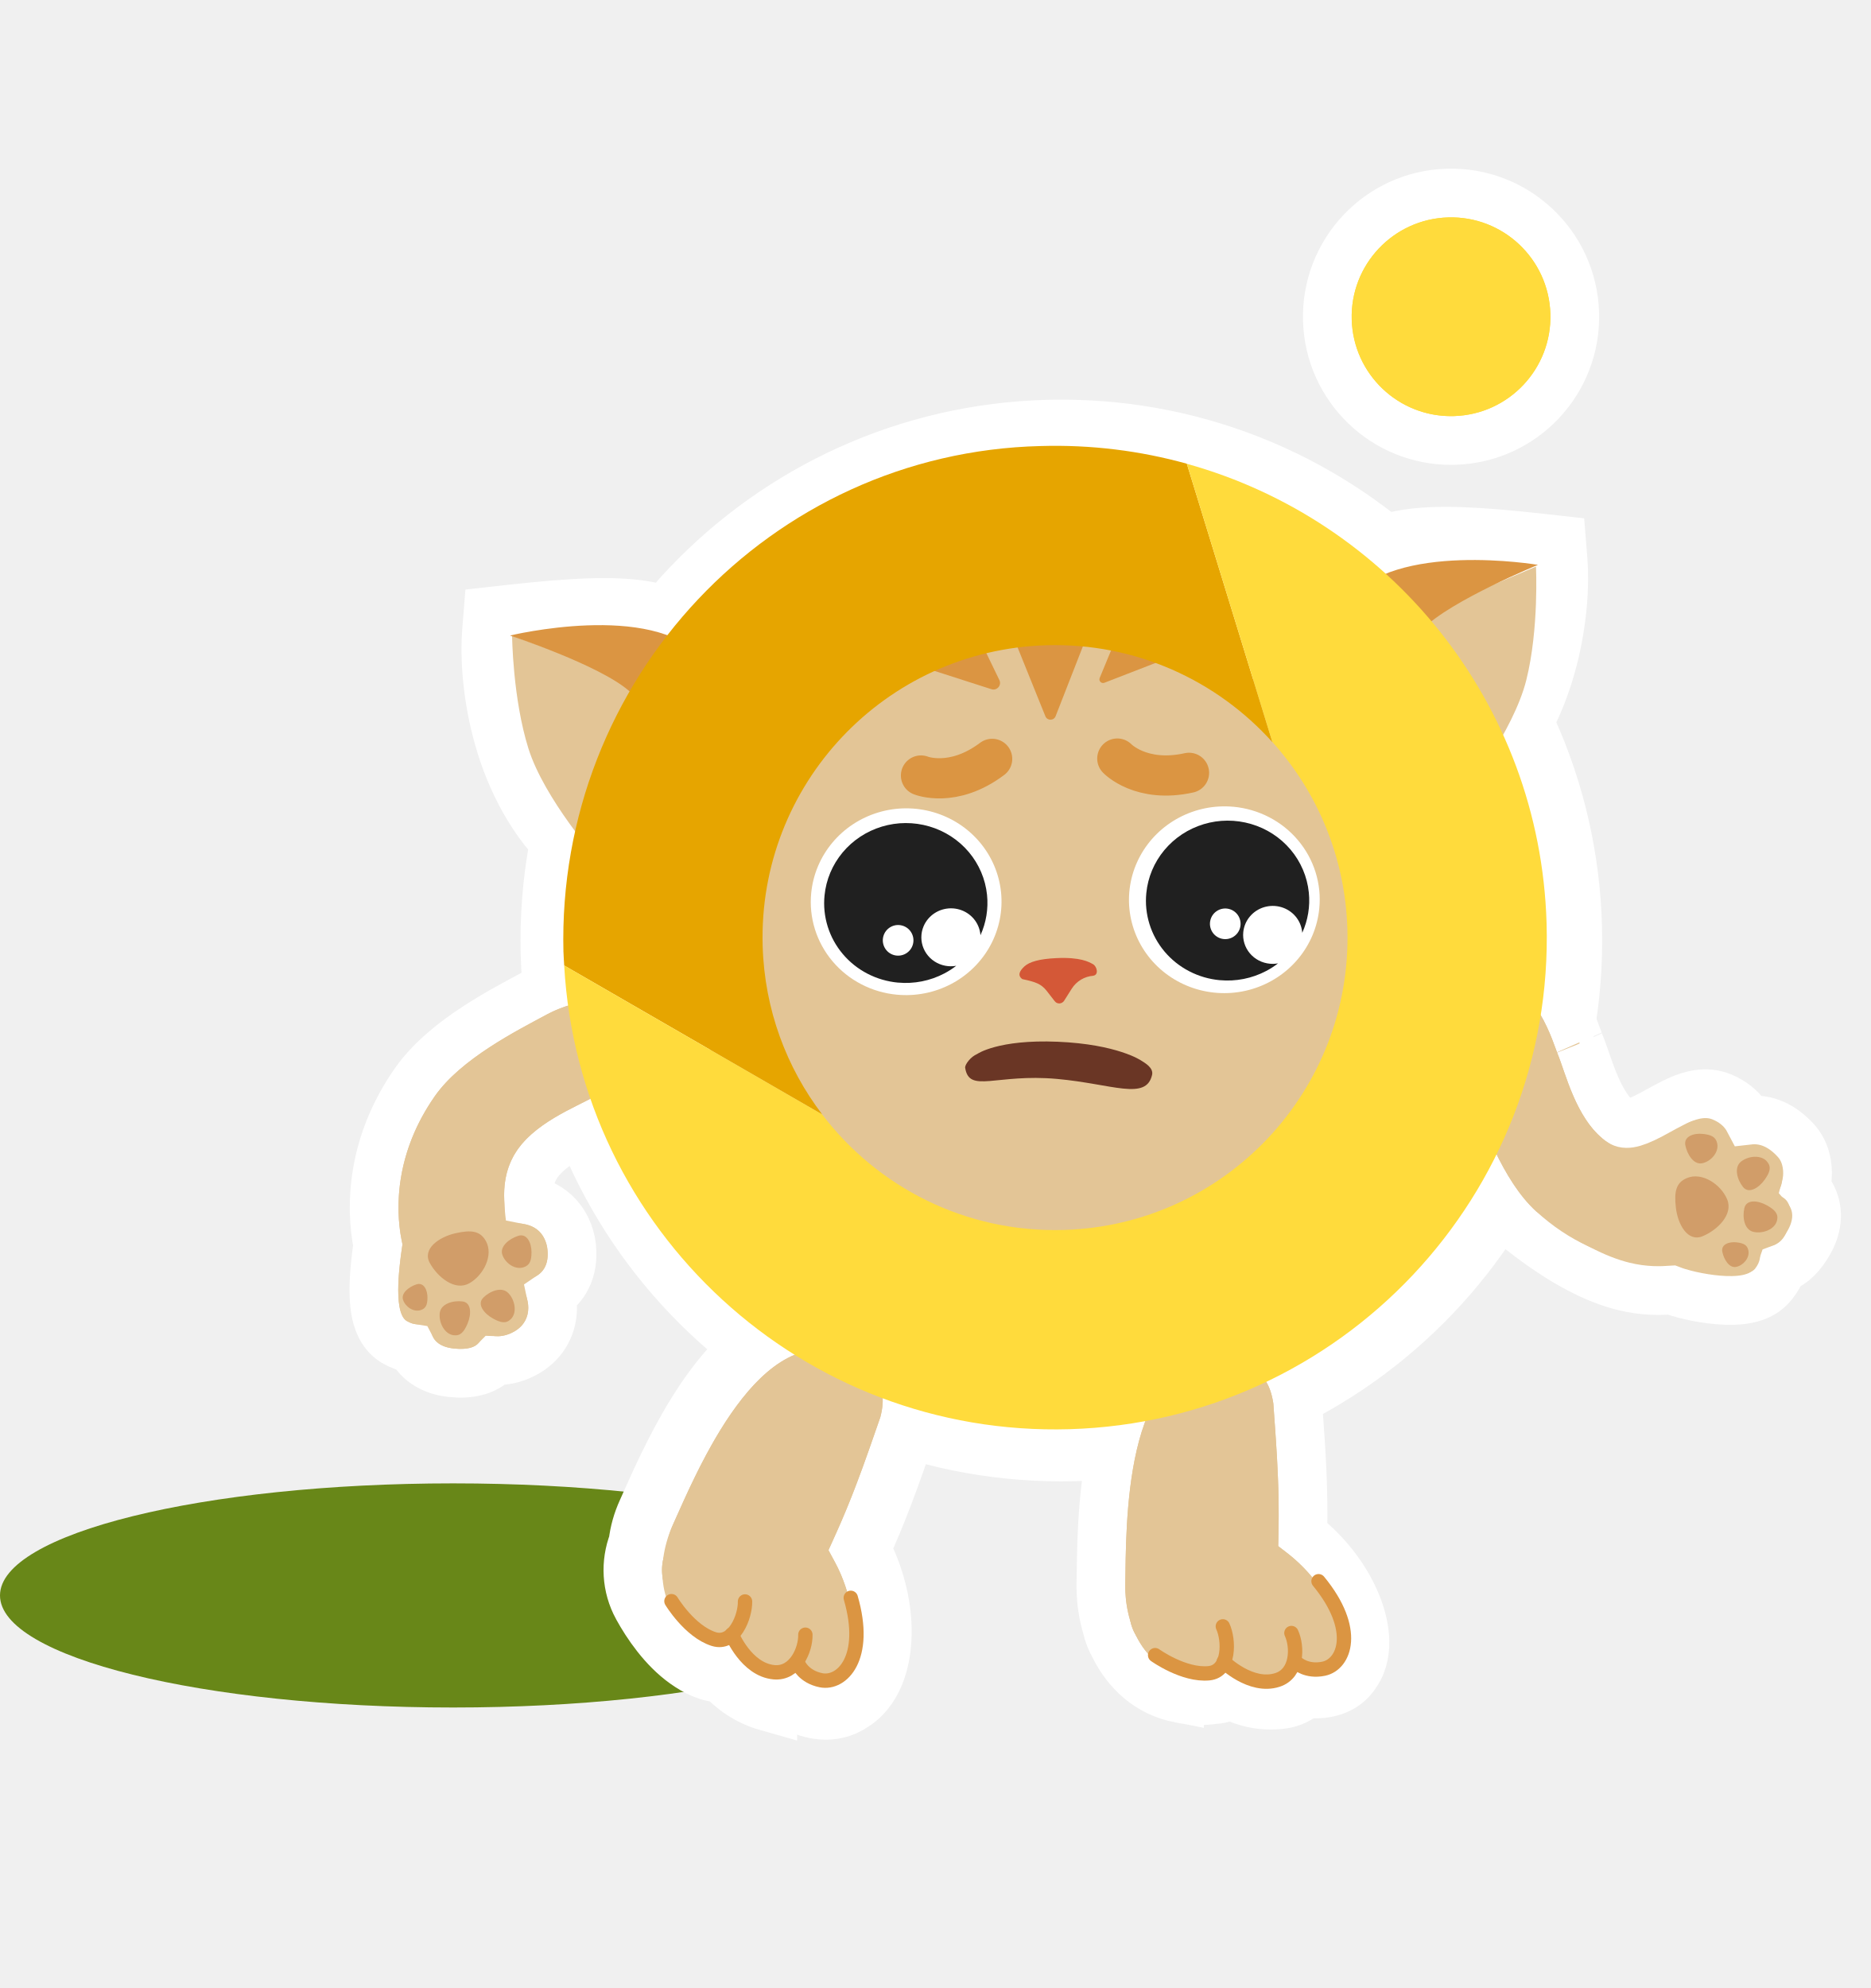
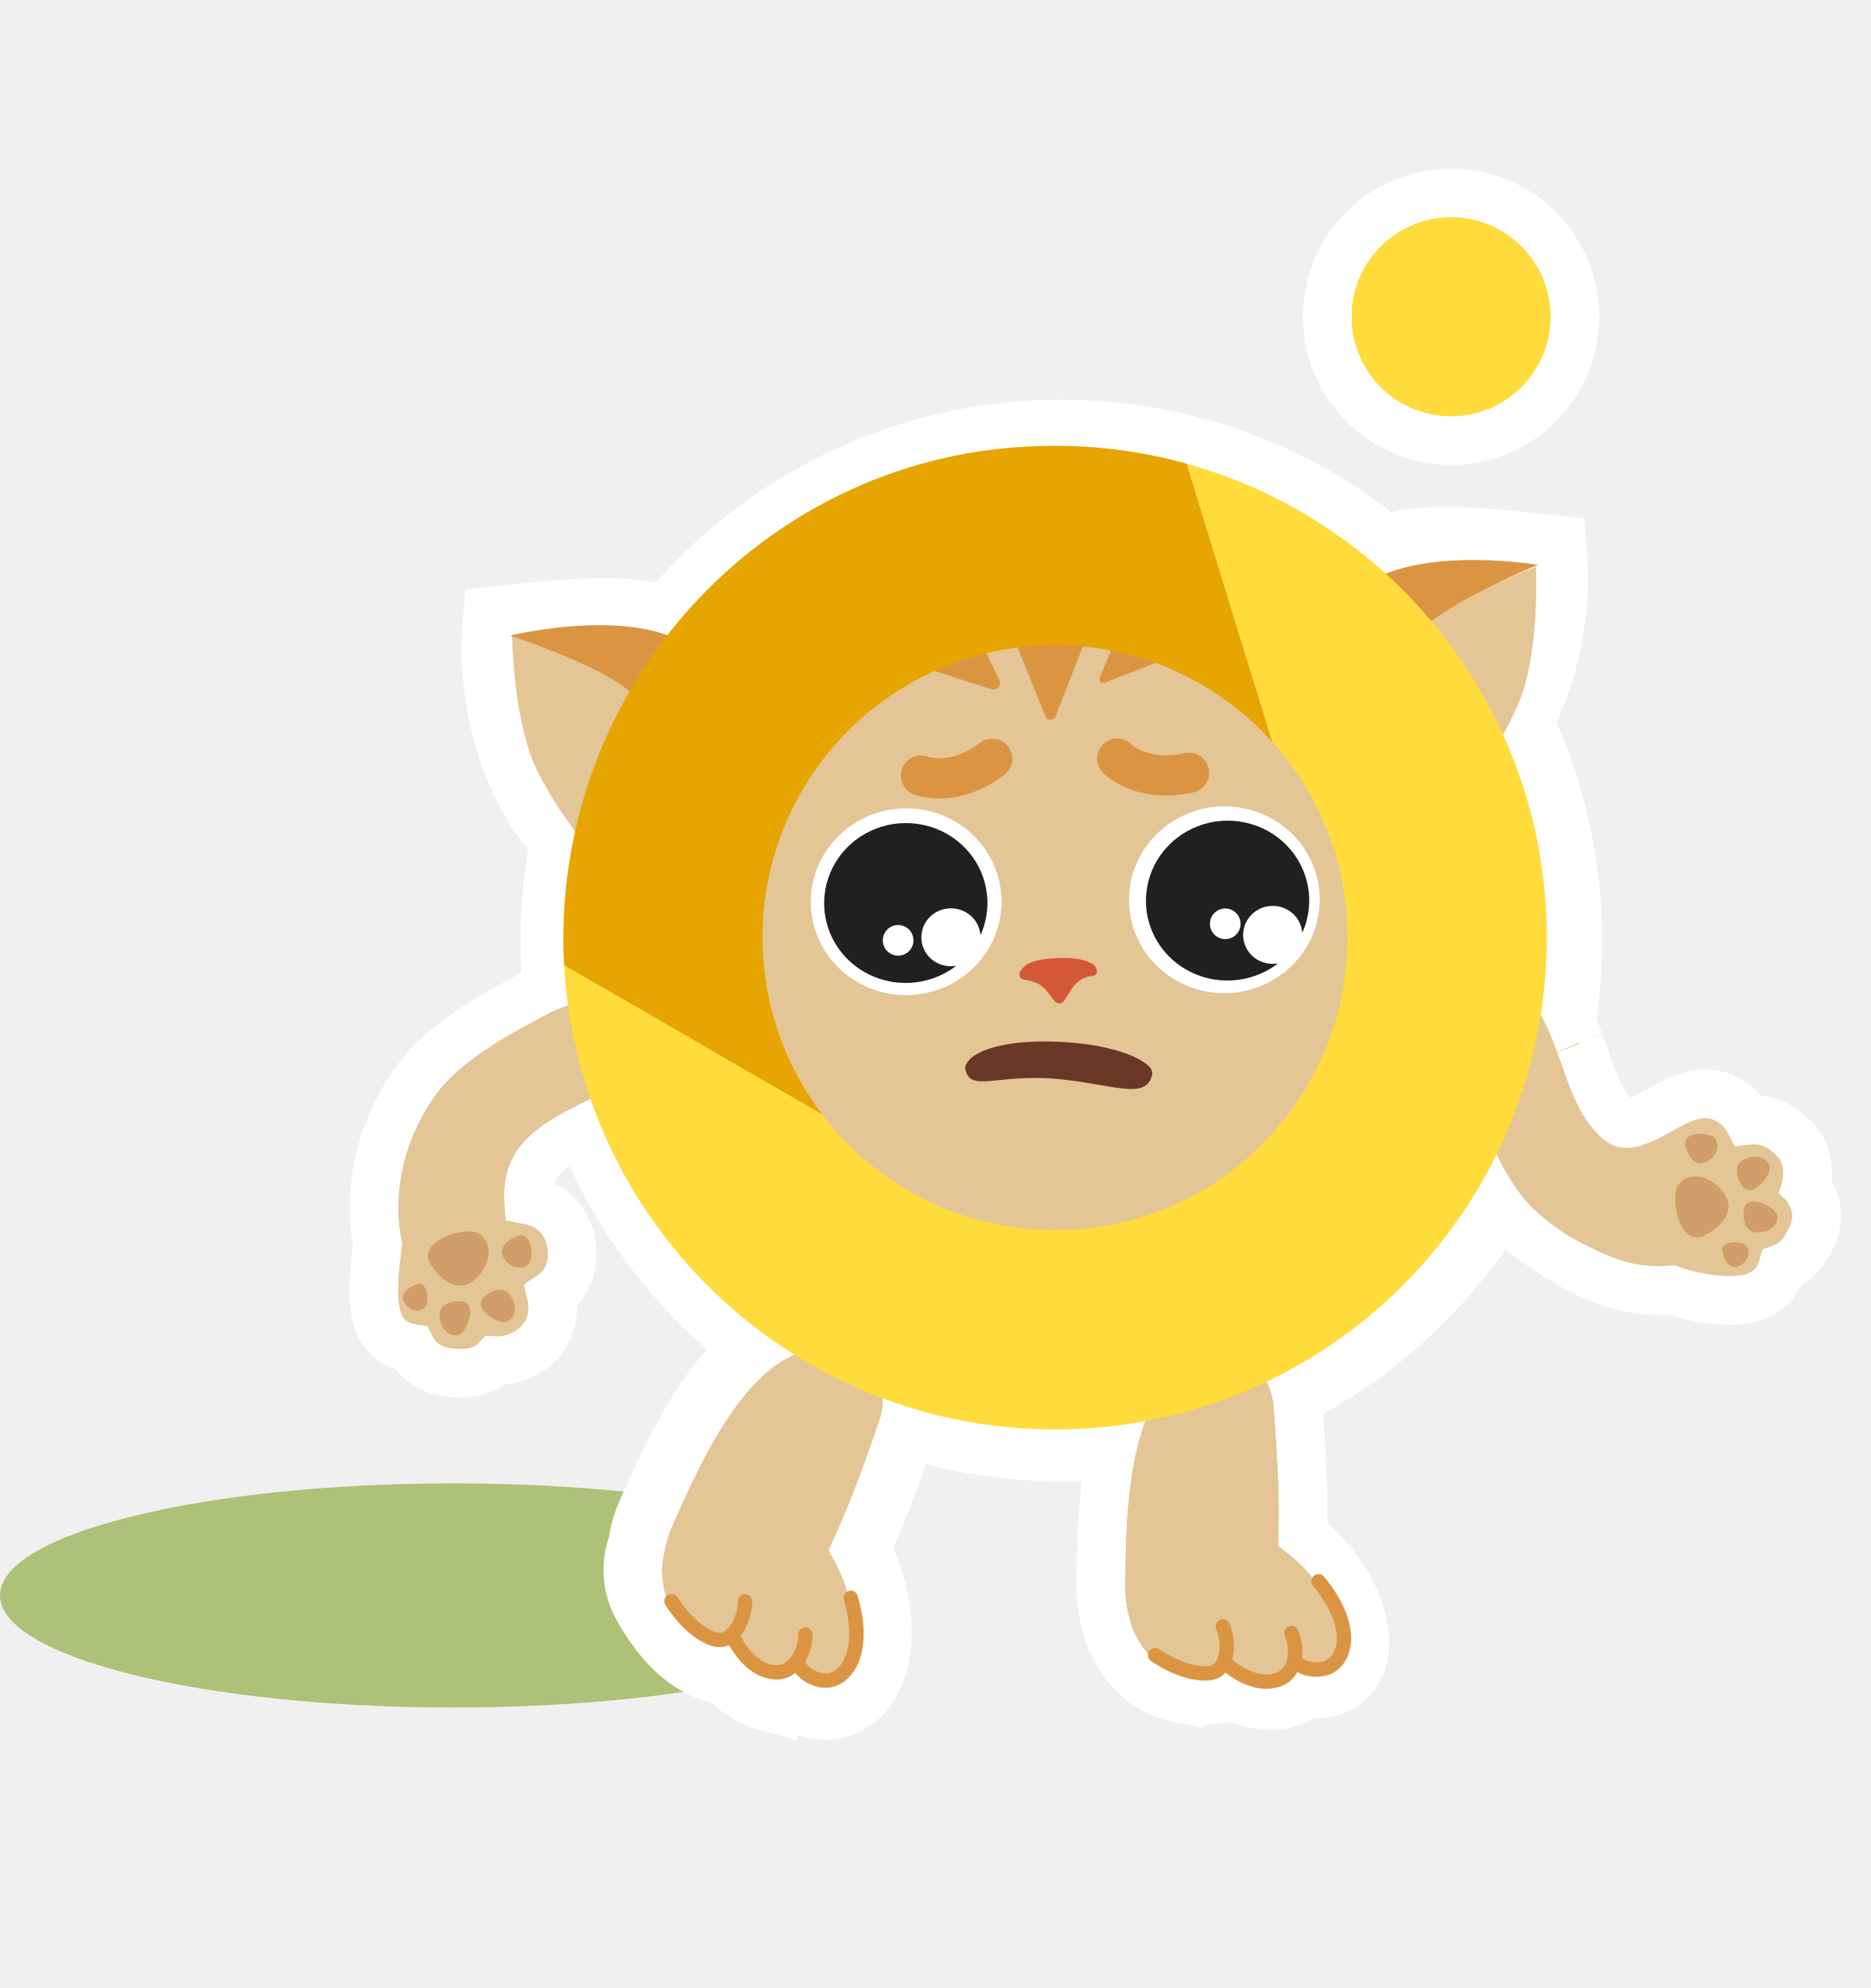
<svg xmlns="http://www.w3.org/2000/svg" width="192" height="204" viewBox="0 0 192 204" fill="none">
  <style>
  @media (prefers-reduced-motion: reduce) { * { animation: none !important; } }

  .cat        { transform-origin: 103px 176px;   animation: cat-sad 3.6s ease-in-out infinite; }
  .shiver     { animation: shiver 4s linear infinite; }
  .shadow     { transform-origin: 46.5px 164px;  animation: shadow-sad 3.6s ease-in-out infinite; }
  .arm-left   { transform-origin: 66px 112px;    animation: arm-left-hug 4s ease-in-out infinite; }
  .arm-right  { transform-origin: 152px 110px;   animation: arm-right-hug 4s ease-in-out infinite; }
  .ear-left   { transform-origin: 72px 86px;     animation: ear-left-droop 4s ease-in-out infinite; }
  .ear-right  { transform-origin: 137px 80px;    animation: ear-right-droop 4s ease-in-out infinite; }
  .face       { transform-origin: 106px 96px;    animation: face-sad 4s ease-in-out infinite; }
  .mouth      { transform-origin: 108.5px 109px; animation: mouth-quiver 4s linear infinite; }
  .eye-r      { transform-origin: 125.6px 92px;  animation: blink-sad 5s linear infinite; }
  .eye-l      { transform-origin: 93px 92px;     animation: blink-sad 5s linear infinite; }
  .ball       { animation: ball-drift 4.5s ease-in-out infinite alternate; }
  .ember      { transform-origin: 238px 158px;   animation: ember-glow 2.8s ease-in-out infinite alternate; }
  .spark      { animation: spark-fly 4.2s linear infinite; }
  .spark-2    { animation-name: spark-fly-b; animation-delay: -1.6s; animation-duration: 4.8s; }
  .spark-3    { animation-delay: -3.1s; animation-duration: 3.8s; }
  .chill      { opacity: 0; animation: chill-shake 4s linear infinite; }
  .chill-2    { animation-delay: .06s; }
  .chill-3    { animation-delay: .12s; }
+   .chill-4    { animation-delay: .18s; }
  .pit-ember  { animation: pit-glow 2.2s ease-in-out infinite; }
  .pe-2       { animation-delay: -.7s; animation-duration: 2.6s; }
  .pe-3       { animation-delay: -1.4s; animation-duration: 1.9s; }
  .pe-4       { animation-delay: -.35s; animation-duration: 2.4s; }

  @keyframes cat-sad {
    0%, 100% { transform: translateY(0) rotate(-1deg); }
    50%      { transform: translateY(1.5px) rotate(1deg) scale(1.01, .99); }
  }
  @keyframes shiver {
    0%, 60%, 82%, 100% { transform: translateX(0); }
    62% { transform: translateX(-.8px); }
    64% { transform: translateX(.8px); }
    66% { transform: translateX(-.8px); }
    68% { transform: translateX(.7px); }
    70% { transform: translateX(-.6px); }
    72% { transform: translateX(.5px); }
    74% { transform: translateX(-.4px); }
    76% { transform: translateX(.3px); }
    78% { transform: translateX(-.2px); }
    80% { transform: translateX(.1px); }
  }
  @keyframes shadow-sad {
    0%, 100% { transform: scale(1, 1); }
    50%      { transform: scale(.985, .97); }
  }
  @keyframes arm-left-hug {
    0%, 100% { transform: translateY(0) rotate(-4deg); }
    25%      { transform: translateY(0) rotate(-2.5deg); }
    54%, 80% { transform: translateY(-1.5px) rotate(-11deg); }
    90%      { transform: translateY(0) rotate(-5deg); }
  }
  @keyframes arm-right-hug {
    0%, 100% { transform: translateY(0) rotate(4deg); }
    25%      { transform: translateY(0) rotate(2.5deg); }
    54%, 80% { transform: translateY(-1.5px) rotate(11deg); }
    90%      { transform: translateY(0) rotate(5deg); }
  }
  @keyframes ear-left-droop {
    0%, 100% { transform: rotate(-1.5deg); }
    25%      { transform: rotate(.5deg); }
    54%, 80% { transform: rotate(-4deg); }
    90%      { transform: rotate(-1deg); }
  }
  @keyframes ear-right-droop {
    0%, 100% { transform: rotate(1.5deg); }
    25%      { transform: rotate(-.5deg); }
    54%, 80% { transform: rotate(4deg); }
    90%      { transform: rotate(1deg); }
  }
  @keyframes face-sad {
    0%, 100% { transform: translate(0, 0); }
    25%      { transform: translate(0, .6px); }
    54%, 80% { transform: translate(0, 1.8px); }
    90%      { transform: translate(0, .4px); }
  }
  @keyframes mouth-quiver {
    0%, 58%, 82%, 100% { transform: scale(1, 1); }
    60% { transform: scale(1.06, 1.3); }
    62% { transform: scale(.98, .82); }
    64% { transform: scale(1.07, 1.35); }
    66% { transform: scale(.97, .8); }
    68% { transform: scale(1.06, 1.3); }
    70% { transform: scale(.98, .85); }
    72% { transform: scale(1.05, 1.25); }
    74% { transform: scale(.99, .9); }
    76% { transform: scale(1.03, 1.15); }
    78% { transform: scale(1, .95); }
  }
  @keyframes blink-sad {
    0%, 86%, 94%, 100% { transform: scaleY(1); }
    89%, 91%           { transform: scaleY(.12); }
  }
  @keyframes ball-drift {
    from { transform: translateY(0); }
    to   { transform: translateY(-3px); }
  }
  @keyframes ember-glow {
    from { opacity: .04; transform: scale(1); }
    to   { opacity: .12; transform: scale(1.06); }
  }
  @keyframes spark-fly {
    0%   { transform: translate(0, 0); opacity: 0; }
    8%   { opacity: .9; }
    25%  { transform: translate(5px, -30px); opacity: .55; }
    45%  { transform: translate(-2px, -58px); opacity: .8; }
    65%  { transform: translate(6px, -85px); opacity: .4; }
    85%  { transform: translate(10px, -108px); opacity: .6; }
    100% { transform: translate(12px, -122px); opacity: 0; }
  }
  @keyframes spark-fly-b {
    0%   { transform: translate(0, 0); opacity: 0; }
    8%   { opacity: .85; }
    25%  { transform: translate(-4px, -28px); opacity: .5; }
    45%  { transform: translate(3px, -55px); opacity: .75; }
    65%  { transform: translate(-6px, -82px); opacity: .35; }
    85%  { transform: translate(-9px, -105px); opacity: .55; }
    100% { transform: translate(-11px, -118px); opacity: 0; }
  }
  @keyframes pit-glow {
    0%, 100% { opacity: .35; }
    50%      { opacity: .95; }
  }
  @keyframes chill-shake {
+     /* пик — 1: сама прозрачность 0.7 сидит в stroke-opacity штриха, как в макете */
    0%, 56%, 84%, 100% { opacity: 0; transform: translateX(0); }
-     60% { opacity: .85; transform: translateX(-2px); }
-     63% { opacity: .85; transform: translateX(2px); }
-     66% { opacity: .85; transform: translateX(-2px); }
-     69% { opacity: .85; transform: translateX(2px); }
-     72% { opacity: .8;  transform: translateX(-1.6px); }
-     75% { opacity: .75; transform: translateX(1.2px); }
-     78% { opacity: .6;  transform: translateX(-.8px); }
-     81% { opacity: .35; transform: translateX(.4px); }
+     60% { opacity: 1;   transform: translateX(-2px); }
+     63% { opacity: 1;   transform: translateX(2px); }
+     66% { opacity: 1;   transform: translateX(-2px); }
+     69% { opacity: 1;   transform: translateX(2px); }
+     72% { opacity: .94; transform: translateX(-1.6px); }
+     75% { opacity: .88; transform: translateX(1.2px); }
+     78% { opacity: .71; transform: translateX(-.8px); }
+     81% { opacity: .41; transform: translateX(.4px); }
  }
</style>
  <g class="shadow">
-     <ellipse cx="46.5" cy="163.717" rx="46.5" ry="11.5" fill="#597B01" fill-opacity="0.9" />
+     <ellipse cx="46.5" cy="163.717" rx="46.5" ry="11.5" fill="#6C9203" fill-opacity="0.5" />
  </g>
  <g class="cat">
    <g class="shiver">
      <circle cx="108.916" cy="96.51" r="53" fill="white" stroke="white" stroke-width="5" />
      <g class="arm-left">
        <path d="M54.12 138.74C55.893 137.679 56.699 135.963 56.711 134.24C56.714 133.794 56.664 133.355 56.572 132.929C57.171 132.523 57.758 131.939 58.169 131.113C58.632 130.182 58.78 129.133 58.672 128.021L58.61 127.541L58.6 127.478L58.587 127.415C58.332 126.213 57.779 125.214 56.968 124.469C56.179 123.743 55.284 123.386 54.528 123.21C54.432 123.188 54.338 123.169 54.245 123.151C54.192 121.874 54.336 120.821 54.909 119.795C55.511 118.72 56.662 117.755 58.144 116.862C58.862 116.43 59.596 116.05 60.303 115.693C60.961 115.362 61.707 114.997 62.265 114.668L62.271 114.664C62.25 114.677 62.261 114.669 62.352 114.622C62.435 114.578 62.526 114.532 62.66 114.462C62.914 114.33 63.25 114.154 63.63 113.941C64.382 113.521 65.349 112.934 66.27 112.206C67.168 111.497 68.171 110.541 68.835 109.341C69.494 108.152 69.847 106.65 69.356 105.037L69.246 104.712L69.118 104.391C67.746 101.145 64.71 100.132 62.116 100.086C59.499 100.039 56.79 100.901 54.948 101.893C53.432 102.71 51.105 103.912 48.841 105.393C46.599 106.859 44.188 108.744 42.574 111.052L42.573 111.053C38.156 117.374 37.961 123.709 38.766 127.762C38.644 128.606 38.434 130.146 38.381 131.666C38.349 132.576 38.368 133.611 38.54 134.548C38.681 135.317 39.054 136.796 40.367 137.644L40.409 137.671L40.452 137.696C41.051 138.05 41.645 138.258 42.217 138.349C42.446 138.79 42.767 139.225 43.21 139.613C44.069 140.366 45.168 140.752 46.372 140.871L46.376 140.872C48.053 141.036 49.699 140.782 50.845 139.616C51.891 139.655 53.037 139.389 54.12 138.74Z" fill="#E3C596" stroke="white" stroke-width="5" />
        <path fill-rule="evenodd" clip-rule="evenodd" d="M51.988 130.264C50.934 134.224 45.084 135.448 42.192 130.212C40.938 127.942 39.189 120.259 44.623 112.485C47.303 108.651 53.003 105.78 56.134 104.094C59.228 102.428 65.284 101.238 66.903 105.585C68.248 109.194 61.707 112.091 60.995 112.515C59.134 113.612 54.571 115.28 52.727 118.575C50.46 122.628 52.904 126.841 51.989 130.266L51.988 130.264Z" fill="#E3C596" />
        <path fill-rule="evenodd" clip-rule="evenodd" d="M51.959 125.574C52.35 125.607 55.506 124.942 56.141 127.934C56.72 131.565 53.208 131.393 53.208 131.393C53.208 131.393 53.038 131.353 53.207 131.566C54.449 133.099 54.768 135.438 52.835 136.595C51.279 137.528 49.752 137.049 49.553 136.441C49.495 137.216 49.432 138.658 46.619 138.384C43.272 138.051 44.375 135.119 44.375 135.119C44.375 135.119 43.434 136.554 41.723 135.543C40.222 134.574 41.115 128.999 41.304 127.673C41.295 126.499 43.712 124.818 46.538 124.087C50.328 123.774 51.845 125.434 51.958 125.572L51.959 125.574Z" fill="#E3C596" />
        <path d="M44.114 129.617C43.299 128.156 45.041 126.933 46.753 126.548C48.323 126.198 49.264 126.277 49.861 127.348C50.676 128.809 49.612 130.875 48.151 131.69C46.691 132.505 44.927 131.078 44.114 129.617Z" fill="#D19D69" />
        <path d="M47.451 133.545C48.403 133.659 48.38 134.895 47.978 135.83C47.61 136.686 47.256 137.1 46.559 137.017C45.607 136.903 45.011 135.699 45.127 134.735C45.245 133.772 46.499 133.429 47.449 133.546L47.451 133.545Z" fill="#D19D69" />
        <path d="M49.592 133.167C48.912 133.841 49.687 134.801 50.577 135.294C51.394 135.744 51.929 135.854 52.425 135.361C53.106 134.687 52.839 133.369 52.156 132.68C51.472 131.991 50.271 132.49 49.591 133.164L49.592 133.167Z" fill="#D19D69" />
        <path d="M53.185 126.815C54.09 126.53 54.546 127.562 54.543 128.498C54.54 129.355 54.379 129.84 53.717 130.048C52.812 130.333 51.809 129.575 51.542 128.73C51.277 127.885 52.28 127.1 53.185 126.815Z" fill="#D19D69" />
        <path d="M42.743 131.795C43.502 131.556 43.876 132.399 43.868 133.164C43.859 133.866 43.723 134.264 43.167 134.439C42.408 134.677 41.575 134.063 41.358 133.372C41.142 132.683 41.986 132.033 42.743 131.795Z" fill="#D19D69" />
      </g>
      <g class="arm-right">
        <path d="M185.621 127.514C186.436 126.102 186.74 124.43 185.995 122.856C185.807 122.459 185.57 122.111 185.303 121.804C185.391 121.477 185.447 121.155 185.474 120.849C185.577 119.658 185.307 118.179 184.352 117.102C182.914 115.48 181.223 114.748 179.443 114.953C179.37 114.815 179.289 114.675 179.197 114.537C178.619 113.672 177.771 113.005 176.702 112.562C175.036 111.872 173.407 112.418 172.431 112.834C171.437 113.258 170.241 113.962 169.452 114.38C167.375 115.48 166.708 115.414 166.228 115.055L166.045 114.91C165.139 114.155 164.391 112.946 163.745 111.458C163.411 110.69 163.131 109.913 162.871 109.165C162.69 108.644 162.497 108.07 162.305 107.564L162.114 107.085L162.112 107.081C162.122 107.103 162.115 107.091 162.08 106.993C162.048 106.905 162.014 106.81 161.963 106.667C161.866 106.398 161.735 106.042 161.574 105.637C161.256 104.837 160.802 103.801 160.202 102.791C159.618 101.808 158.802 100.689 157.701 99.872C156.536 99.008 154.973 98.442 153.167 98.853C149.524 99.682 148.039 102.659 147.638 105.308C147.246 107.896 147.744 110.696 148.484 112.653L148.485 112.656C149.095 114.261 149.98 116.729 151.149 119.167C152.307 121.582 153.858 124.222 155.934 126.126L156.004 126.191L156.078 126.249C160.49 129.717 163.883 131.321 166.601 131.996C168.816 132.547 170.575 132.442 171.53 132.38C171.98 132.552 172.467 132.695 172.904 132.808C173.703 133.014 174.649 133.201 175.604 133.319C176.542 133.434 177.588 133.495 178.55 133.402C179.347 133.324 180.789 133.085 181.764 131.977L182.003 131.689C182.383 131.204 182.674 130.688 182.86 130.144C184.09 129.688 184.954 128.669 185.621 127.514Z" fill="#E3C596" stroke="white" stroke-width="5" />
        <path fill-rule="evenodd" clip-rule="evenodd" d="M176.22 119.327C180.006 120.895 180.448 126.856 174.874 129.03C172.461 129.973 164.614 130.695 157.623 124.284C154.176 121.122 152.084 115.09 150.822 111.768C149.579 108.48 149.197 102.32 153.722 101.29C157.476 100.436 159.487 107.297 159.812 108.06C160.654 110.049 161.704 114.791 164.729 117.056C168.448 119.84 172.944 117.971 176.223 119.329L176.22 119.327Z" fill="#E3C596" />
        <path fill-rule="evenodd" clip-rule="evenodd" d="M171.565 118.74C171.65 118.355 171.406 115.143 174.456 114.908C178.131 114.814 177.498 118.273 177.498 118.273C177.498 118.273 177.435 118.437 177.668 118.294C179.351 117.266 181.712 117.258 182.605 119.326C183.323 120.993 182.647 122.441 182.019 122.559C182.781 122.717 184.201 122.972 183.558 125.724C182.788 128.998 180.025 127.518 180.025 127.518C180.025 127.518 181.322 128.641 180.098 130.204C178.938 131.562 173.532 129.941 172.241 129.58C171.078 129.434 169.729 126.817 169.378 123.92C169.567 120.121 171.412 118.837 171.565 118.74Z" fill="#E3C596" />
        <path d="M174.734 126.852C176.276 126.204 177.889 124.609 177.241 123.066C176.593 121.523 174.657 120.239 173.114 120.887C171.985 121.359 171.8 122.288 171.976 123.888C172.167 125.634 173.191 127.499 174.734 126.852ZM176.226 117.352C176.091 116.672 175.626 116.457 174.776 116.359C173.844 116.253 172.771 116.593 172.952 117.523C173.134 118.454 173.805 119.54 174.674 119.369C175.543 119.198 176.407 118.283 176.226 117.352ZM178.162 130.003C178.872 129.866 179.576 129.103 179.423 128.322C179.311 127.752 178.93 127.571 178.233 127.486C177.472 127.393 176.595 127.671 176.747 128.452C176.902 129.231 177.453 130.144 178.162 130.003ZM181.093 121.057C181.631 120.295 181.799 119.775 181.363 119.227C180.769 118.475 179.43 118.593 178.671 119.196C177.91 119.799 178.273 121.049 178.867 121.8C179.461 122.551 180.505 121.887 181.093 121.057ZM182.361 125.236C182.523 124.555 182.148 124.156 181.338 123.695C180.455 123.192 179.231 123.033 179.01 123.965L179.01 123.968C178.789 124.899 178.993 126.186 179.936 126.407C180.879 126.628 182.141 126.17 182.361 125.236Z" fill="#D19D69" />
      </g>
      <path d="M88.536 136.469C90.983 137.685 92.552 139.355 93.224 141.397C93.781 143.087 93.591 144.658 93.35 145.742L93.244 146.175L93.215 146.292L93.176 146.405C91.351 151.684 90.24 154.799 88.366 158.954C89.823 161.715 90.501 164.598 90.553 167.115C90.583 168.595 90.399 170.046 89.955 171.32C89.544 172.501 88.796 173.824 87.485 174.662C85.372 176.145 83.062 175.356 82.02 174.851C81.881 174.784 81.747 174.712 81.616 174.64C81.481 174.68 81.342 174.718 81.196 174.748C80.427 174.904 79.617 174.869 78.804 174.638L78.804 174.639C76.883 174.094 75.338 172.988 74.243 171.725C72.839 171.729 71.568 171.067 70.51 170.315C68.429 168.833 66.83 166.493 65.858 164.718L65.856 164.715C64.772 162.73 64.659 160.411 65.448 158.372C65.57 157.294 65.869 156.219 66.349 155.165L67.411 152.796C68.703 149.952 70.667 145.887 73.161 142.503C74.825 140.245 76.909 138.025 79.436 136.701C82.106 135.303 85.216 134.948 88.45 136.428L88.494 136.448L88.536 136.469Z" fill="#E3C596" stroke="white" stroke-width="6" />
      <path fill-rule="evenodd" clip-rule="evenodd" d="M70.936 167.363C74.323 169.876 79.524 168.984 81.887 165.492C86.512 156.272 87.558 153.476 90.34 145.426C90.799 143.647 91.02 141.054 87.201 139.156C78.029 134.957 71.412 151.277 69.08 156.406C67.332 160.246 67.442 164.999 70.939 167.363L70.936 167.363Z" fill="#E3C596" />
      <path fill-rule="evenodd" clip-rule="evenodd" d="M79.623 171.753C77.326 171.101 75.863 169.272 75.459 167.978C74.985 168.615 74.303 169.333 72.25 167.871C70.711 166.775 69.376 164.898 68.489 163.277C67.65 161.741 67.768 159.863 68.787 158.438C70.262 156.375 72.489 153.462 73.509 153.129C77.154 151.939 80.722 154.165 82.608 156.206C88.574 161.994 88.48 170.594 85.813 172.173C84.335 173.276 82.001 171.419 81.8 170.957C81.789 170.933 81.143 172.185 79.621 171.752L79.623 171.753Z" fill="#E3C596" />
      <path d="M68.905 164.305C68.905 164.305 70.769 167.401 73.241 168.191C75.327 168.856 76.496 165.862 76.455 164.336" stroke="#DB9542" stroke-width="1.473" stroke-linecap="round" stroke-linejoin="round" />
      <path d="M75.099 167.713C75.099 167.713 76.573 171.338 79.434 171.599C81.616 171.799 82.689 169.27 82.648 167.745" stroke="#DB9542" stroke-width="1.473" stroke-linecap="round" stroke-linejoin="round" />
      <path d="M81.948 170.798C81.948 170.798 82.478 172.063 84.251 172.419C86.4 172.85 89.096 170.124 87.307 163.962" stroke="#DB9542" stroke-width="1.473" stroke-linecap="round" stroke-linejoin="round" />
      <path d="M131.353 139.502C132.448 140.74 132.87 142.157 133.068 143.203L133.141 143.628L133.157 143.727L133.164 143.826C133.581 149.489 133.789 152.79 133.699 157.446C136.167 159.386 137.944 161.77 138.982 164.052C139.576 165.359 139.962 166.706 140.053 167.98C140.137 169.167 139.977 170.553 139.189 171.714C137.985 173.684 135.796 173.874 134.686 173.825C134.466 173.815 134.251 173.791 134.043 173.764C133.445 174.32 132.625 174.762 131.556 174.902C129.572 175.161 127.755 174.714 126.337 173.993C126.228 174.029 126.117 174.062 126.007 174.095C125.533 174.288 125.045 174.38 124.57 174.41C123.429 174.576 122.238 174.549 121.049 174.283L121.049 174.284C117.818 173.67 115.615 171.516 114.364 168.988C114.005 168.369 113.743 167.699 113.585 166.999C113.202 165.719 113.001 164.372 112.978 163.035L112.978 162.447C113.033 159.756 112.963 153.623 114.219 148.227C114.848 145.528 115.864 142.75 117.594 140.62C119.408 138.386 121.984 136.913 125.368 136.992L125.408 136.993L125.447 136.995C128.075 137.14 130.037 138.015 131.353 139.502Z" fill="#E3C596" stroke="white" stroke-width="5" />
      <path fill-rule="evenodd" clip-rule="evenodd" d="M115.478 162.498C115.593 156.866 115.223 139.258 125.31 139.492C129.567 139.726 130.39 142.196 130.671 144.01C131.297 152.506 131.44 155.489 130.834 165.784C130.045 169.925 125.62 172.801 121.516 171.828C117.369 171.04 115.391 166.716 115.478 162.498Z" fill="#E3C596" />
      <path fill-rule="evenodd" clip-rule="evenodd" d="M132.918 170.835C133.286 171.178 136.163 171.963 137.084 170.366C138.907 167.86 135.598 159.921 127.831 156.964C125.291 155.836 121.133 155.2 118.256 157.733C117.45 158.439 116.557 161.996 116.016 164.474C115.643 166.184 116.278 167.959 117.656 169.036C119.11 170.176 121.078 171.372 122.926 171.77C125.388 172.301 125.731 171.373 125.916 170.6C126.798 171.63 128.864 172.733 131.233 172.423C132.8 172.218 132.9 170.815 132.92 170.833L132.918 170.835Z" fill="#E3C596" />
      <path d="M118.541 169.845C118.541 169.845 121.477 171.954 124.059 171.702C126.239 171.489 126.132 168.276 125.489 166.891" stroke="#DB9542" stroke-width="1.473" stroke-linecap="round" stroke-linejoin="round" />
      <path d="M125.578 170.529C125.578 170.529 128.363 173.275 131.097 172.386C133.18 171.707 133.168 168.961 132.527 167.575" stroke="#DB9542" stroke-width="1.473" stroke-linecap="round" stroke-linejoin="round" />
      <path d="M133.089 170.655C133.089 170.655 134.075 171.61 135.845 171.235C137.989 170.782 139.388 167.211 135.309 162.257" stroke="#DB9542" stroke-width="1.473" stroke-linecap="round" stroke-linejoin="round" />
      <g class="ear-left">
        <path d="M52.14 62.525C58.883 61.776 62.939 61.607 66.059 62.103C69.302 62.62 71.422 63.847 74.113 65.315L77.046 66.916L74.684 69.278C71.941 72.021 65.465 79.385 61.628 86.675L60.048 89.678L57.648 87.278C54.039 83.669 52.036 79.136 50.972 75.054C49.909 70.976 49.735 67.171 49.924 64.811L50.089 62.754L52.14 62.525Z" fill="white" stroke="white" stroke-width="5" />
        <path fill-rule="evenodd" clip-rule="evenodd" d="M61.367 88.235L79.938 75.03L52.552 65.248C52.552 65.248 52.608 71.653 54.231 76.821C55.857 81.989 61.367 88.235 61.367 88.235Z" fill="#E3C596" />
        <path fill-rule="evenodd" clip-rule="evenodd" d="M72.077 67.507C66.913 61.67 52.336 65.217 52.336 65.217C52.336 65.217 61.513 68.228 64.574 70.916C67.636 73.603 70.412 81.972 70.412 81.972C70.412 81.972 77.241 73.345 72.074 67.507L72.077 67.507Z" fill="#DB9542" />
      </g>
      <g class="ear-right">
        <path d="M158.192 55.215C151.449 54.465 147.393 54.296 144.273 54.793C141.03 55.309 138.91 56.537 136.219 58.005L133.286 59.605L135.648 61.968C138.391 64.71 144.867 72.074 148.704 79.364L150.284 82.367L152.684 79.968C156.293 76.358 158.296 71.825 159.36 67.743C160.423 63.666 160.597 59.86 160.408 57.501L160.243 55.443L158.192 55.215Z" fill="white" stroke="white" stroke-width="5" />
        <path fill-rule="evenodd" clip-rule="evenodd" d="M150.18 81.605L130.863 69.521L157.623 58.14C157.623 58.14 157.946 64.538 156.63 69.792C155.314 75.047 150.18 81.605 150.18 81.605Z" fill="#E3C596" />
        <path fill-rule="evenodd" clip-rule="evenodd" d="M138.302 61.656C143.037 55.465 157.828 57.963 157.828 57.963C157.828 57.963 148.891 61.62 146.028 64.519C143.165 67.418 140.995 75.964 140.995 75.964C140.995 75.964 133.567 67.847 138.302 61.656Z" fill="#DB9542" />
      </g>
      <g class="face">
        <path fill-rule="evenodd" clip-rule="evenodd" d="M109.027 61.263C89.938 59.444 72.952 73.469 71.11 92.828C69.27 112.189 83.306 129.172 102.396 130.998C121.487 132.825 138.474 118.793 140.325 99.434C142.175 80.076 128.118 63.085 109.027 61.263Z" fill="#E3C596" />
        <path fill-rule="evenodd" clip-rule="evenodd" d="M114.243 58.351L108.328 73.494C108.141 73.971 107.47 73.974 107.279 73.501L100.697 57.2C100.54 56.808 100.853 56.387 101.272 56.428L113.768 57.583C114.141 57.618 114.379 58 114.241 58.351L114.243 58.351Z" fill="#DB9542" />
        <path fill-rule="evenodd" clip-rule="evenodd" d="M116.946 59.661L112.852 69.569C112.726 69.874 113.026 70.182 113.336 70.062L123.29 66.203C123.539 66.105 123.611 65.784 123.423 65.592L117.561 59.543C117.373 59.349 117.047 59.413 116.943 59.661L116.946 59.661Z" fill="#DB9542" />
        <path fill-rule="evenodd" clip-rule="evenodd" d="M98.393 61.179L102.558 69.786C102.816 70.322 102.308 70.903 101.745 70.724L92.676 67.812C92.217 67.665 92.055 67.096 92.372 66.728L97.272 61.034C97.588 60.666 98.18 60.743 98.391 61.179L98.393 61.179Z" fill="#DB9542" />
        <g class="mouth">
          <path fill-rule="evenodd" clip-rule="evenodd" d="M108.5 110.717C114.171 111.232 117.609 112.971 118.228 110.304C118.399 109.564 117.477 109.067 117.097 108.822C117.097 108.822 114.663 107.156 108.541 106.899C102.419 106.643 100.287 108.153 100.287 108.153C99.604 108.439 99.046 109.208 99.041 109.54C99.445 112.251 102.178 110.143 108.5 110.717Z" fill="#6A3625" />
        </g>
        <path fill-rule="evenodd" clip-rule="evenodd" d="M112.209 100.126C111.294 100.191 110.467 100.687 109.979 101.462L109.189 102.713C109.081 102.862 108.919 102.95 108.748 102.967C108.658 102.977 108.57 102.962 108.486 102.928C108.372 102.883 108.278 102.8 108.206 102.699L107.418 101.685C106.843 100.948 106.238 100.763 105.027 100.496C104.969 100.496 104.912 100.476 104.868 100.439L104.866 100.44C104.437 100.092 104.592 99.673 105.113 99.18C105.636 98.689 106.684 98.399 108.385 98.318C110.895 98.198 111.757 98.717 112.162 98.939C112.566 99.16 112.787 100.018 112.209 100.121L112.209 100.126Z" fill="#D45837" />
        <path d="M94.513 79.579C94.513 79.579 97.785 80.908 101.816 77.872M114.66 77.84C114.66 77.84 117.091 80.403 122.018 79.304" stroke="#DB9542" stroke-width="4.125" stroke-linecap="round" stroke-linejoin="round" />
        <g class="eye-r">
          <path fill-rule="evenodd" clip-rule="evenodd" d="M126.579 82.789C124.651 82.61 122.712 82.995 121.009 83.895C119.303 84.795 117.91 86.168 117.001 87.844C116.093 89.519 115.712 91.419 115.906 93.305C116.101 95.189 116.862 96.977 118.093 98.437C119.325 99.897 120.972 100.967 122.827 101.509C124.682 102.053 126.66 102.045 128.509 101.488C130.359 100.931 132 99.848 133.224 98.378C134.449 96.909 135.202 95.117 135.385 93.23C135.512 91.977 135.382 90.712 135.006 89.508C134.631 88.305 134.017 87.187 133.197 86.215C132.377 85.243 131.374 84.443 130.236 83.855C129.101 83.268 127.857 82.905 126.576 82.786L126.579 82.789Z" fill="white" />
          <path d="M129.945 99.634C128.487 100.405 126.827 100.734 125.176 100.581L125.178 100.583C124.082 100.482 123.017 100.171 122.046 99.668C121.072 99.165 120.212 98.48 119.51 97.648C118.808 96.816 118.283 95.859 117.962 94.829C117.64 93.798 117.529 92.715 117.637 91.643C117.794 90.027 118.438 88.493 119.487 87.235C120.535 85.977 121.94 85.05 123.525 84.573C125.107 84.095 126.8 84.089 128.388 84.555C129.976 85.019 131.386 85.935 132.441 87.185C133.495 88.435 134.147 89.966 134.313 91.578C134.459 92.998 134.225 94.427 133.637 95.725C133.636 95.694 133.633 95.662 133.63 95.63C133.569 95.046 133.332 94.491 132.951 94.038C132.569 93.585 132.058 93.253 131.482 93.085C130.907 92.916 130.294 92.919 129.72 93.091C129.146 93.264 128.637 93.6 128.257 94.056C127.877 94.512 127.644 95.068 127.586 95.653C127.547 96.042 127.588 96.435 127.704 96.808C127.82 97.181 128.011 97.528 128.265 97.83C128.519 98.131 128.831 98.379 129.184 98.562C129.536 98.744 129.922 98.856 130.319 98.893L130.318 98.892C130.599 98.918 130.881 98.906 131.155 98.856C130.777 99.148 130.373 99.409 129.945 99.634Z" fill="#202020" />
          <path d="M126.145 93.279C126.984 93.504 127.481 94.366 127.257 95.204C127.032 96.043 126.17 96.541 125.331 96.316C124.493 96.091 123.995 95.229 124.22 94.391C124.444 93.552 125.306 93.054 126.145 93.279Z" fill="white" />
        </g>
        <g class="eye-l">
          <path fill-rule="evenodd" clip-rule="evenodd" d="M92.056 102.071C93.984 102.25 95.922 101.864 97.626 100.965C99.332 100.065 100.724 98.692 101.633 97.016C102.541 95.341 102.923 93.441 102.728 91.555C102.534 89.67 101.772 87.883 100.541 86.422C99.31 84.963 97.662 83.893 95.807 83.35C93.953 82.807 91.975 82.814 90.126 83.371C88.275 83.929 86.634 85.012 85.41 86.481C84.186 87.951 83.433 89.743 83.249 91.629C83.123 92.882 83.253 94.147 83.628 95.352C84.004 96.555 84.617 97.673 85.437 98.644C86.257 99.617 87.261 100.417 88.398 101.004C89.533 101.592 90.778 101.955 92.058 102.073L92.056 102.071Z" fill="white" />
          <path d="M96.923 99.883C95.465 100.653 93.805 100.983 92.154 100.829L92.156 100.832C91.06 100.73 89.995 100.419 89.024 99.917C88.05 99.414 87.19 98.728 86.488 97.896C85.786 97.065 85.261 96.108 84.94 95.077C84.618 94.046 84.507 92.964 84.615 91.891C84.772 90.275 85.416 88.742 86.465 87.483C87.513 86.225 88.918 85.298 90.503 84.821C92.085 84.344 93.778 84.338 95.366 84.803C96.954 85.267 98.365 86.183 99.419 87.433C100.473 88.684 101.125 90.214 101.291 91.827C101.437 93.246 101.203 94.676 100.615 95.974C100.614 95.942 100.611 95.91 100.608 95.878C100.547 95.294 100.311 94.739 99.929 94.286C99.547 93.833 99.036 93.501 98.46 93.333C97.885 93.165 97.272 93.167 96.698 93.34C96.124 93.513 95.615 93.849 95.235 94.305C94.855 94.761 94.622 95.316 94.564 95.902C94.525 96.291 94.566 96.683 94.682 97.057C94.798 97.43 94.989 97.776 95.243 98.078C95.497 98.379 95.809 98.627 96.162 98.81C96.514 98.992 96.9 99.105 97.297 99.142L97.296 99.141C97.577 99.167 97.859 99.154 98.133 99.105C97.755 99.396 97.351 99.657 96.923 99.883Z" fill="#202020" />
          <path d="M92.574 94.975C93.413 95.199 93.911 96.061 93.686 96.9C93.461 97.739 92.599 98.236 91.761 98.012C90.922 97.787 90.424 96.925 90.649 96.086C90.874 95.248 91.736 94.75 92.574 94.975Z" fill="white" />
        </g>
      </g>
      <g class="ball">
        <path d="M161.601 32.128C161.392 25.121 155.545 19.603 148.533 19.811C141.526 20.02 136.008 25.867 136.217 32.88C136.423 39.778 142.09 45.231 148.956 45.201L149.285 45.195C156.292 44.986 161.809 39.141 161.601 32.128Z" fill="#FFDB3C" stroke="white" stroke-width="5" />
        <path d="M148.607 22.311C142.979 22.478 138.548 27.174 138.716 32.805C138.883 38.434 143.579 42.864 149.21 42.697C154.839 42.529 159.269 37.833 159.102 32.202C158.934 26.573 154.239 22.143 148.607 22.311Z" fill="#FFDB3C" />
      </g>
      <path d="M57.821 97.697C57.128 69.714 79.052 46.453 106.768 45.771C111.977 45.616 117.021 46.259 121.793 47.584L130.577 76.159C124.883 69.826 116.55 65.942 107.373 66.213C90.807 66.702 77.777 80.528 78.266 97.092C78.459 103.599 80.714 109.553 84.381 114.364L57.899 99.073C57.874 98.613 57.837 98.157 57.824 97.697L57.821 97.697Z" fill="#E6A500" />
      <path d="M84.371 114.358C90.036 121.811 99.093 126.511 109.163 126.213C125.729 125.724 138.759 111.898 138.27 95.334C138.052 87.934 135.168 81.239 130.57 76.138L121.796 47.593C142.543 53.354 158.042 72.076 158.712 94.729C159.534 122.584 137.621 145.833 109.766 146.657C82.365 147.467 59.422 126.275 57.897 99.071L84.369 114.358L84.371 114.358Z" fill="#FFDB3C" />
      <g class="chill chill-1">
-         <path transform="translate(42,70) rotate(-15)" d="M0 0 Q3 2.5 0 5 Q-3 7.5 0 10 Q3 12.5 0 15" stroke="white" stroke-width="2.2" stroke-linecap="round" fill="none" />
+         <path transform="translate(34.51,100.92) rotate(40) scale(.7) translate(-4.33,-11.25)" d="M5.739 1C6.739 2 8.439 4.4 7.239 6C5.739 8 -0.261 10 1.239 13C2.739 16 6.239 17.5 3.739 21.5" stroke="white" stroke-opacity="0.7" stroke-width="2.3" stroke-linecap="round" fill="none" />
+       </g>
+       <g class="chill chill-3">
+         <path transform="translate(38.73,105.32) rotate(40) scale(.7) translate(-4.33,-11.25)" d="M5.739 1C6.739 2 8.439 4.4 7.239 6C5.739 8 -0.261 10 1.239 13C2.739 16 6.239 17.5 3.739 21.5" stroke="white" stroke-opacity="0.7" stroke-width="2.3" stroke-linecap="round" fill="none" />
      </g>
      <g class="chill chill-2">
-         <path transform="translate(34,92) rotate(-8)" d="M0 0 Q3 2.5 0 5 Q-3 7.5 0 10 Q3 12.5 0 15" stroke="white" stroke-width="2.2" stroke-linecap="round" fill="none" />
-       </g>
-       <g class="chill chill-3">
-         <path transform="translate(30,112) rotate(-18)" d="M0 0 Q3 2.5 0 5 Q-3 7.5 0 10 Q3 12.5 0 15" stroke="white" stroke-width="2.2" stroke-linecap="round" fill="none" />
-       </g>
-       <g class="chill chill-2">
-         <path transform="translate(174,66) rotate(15)" d="M0 0 Q3 2.5 0 5 Q-3 7.5 0 10 Q3 12.5 0 15" stroke="white" stroke-width="2.2" stroke-linecap="round" fill="none" />
-       </g>
-       <g class="chill chill-1">
-         <path transform="translate(181,88) rotate(8)" d="M0 0 Q3 2.5 0 5 Q-3 7.5 0 10 Q3 12.5 0 15" stroke="white" stroke-width="2.2" stroke-linecap="round" fill="none" />
-       </g>
-       <g class="chill chill-3">
-         <path transform="translate(185,104) rotate(12)" d="M0 0 Q3 2.5 0 5 Q-3 7.5 0 10 Q3 12.5 0 15" stroke="white" stroke-width="2.2" stroke-linecap="round" fill="none" />
+         <path transform="translate(152.16,149.45) rotate(45) scale(.7) translate(-4.33,-11.25)" d="M5.739 1C6.739 2 8.439 4.4 7.239 6C5.739 8 -0.261 10 1.239 13C2.739 16 6.239 17.5 3.739 21.5" stroke="white" stroke-opacity="0.7" stroke-width="2.3" stroke-linecap="round" fill="none" />
+       </g>
+       <g class="chill chill-4">
+         <path transform="translate(155.81,154.33) rotate(45) scale(.7) translate(-4.33,-11.25)" d="M5.739 1C6.739 2 8.439 4.4 7.239 6C5.739 8 -0.261 10 1.239 13C2.739 16 6.239 17.5 3.739 21.5" stroke="white" stroke-opacity="0.7" stroke-width="2.3" stroke-linecap="round" fill="none" />
      </g>
    </g>
  </g>
</svg>
